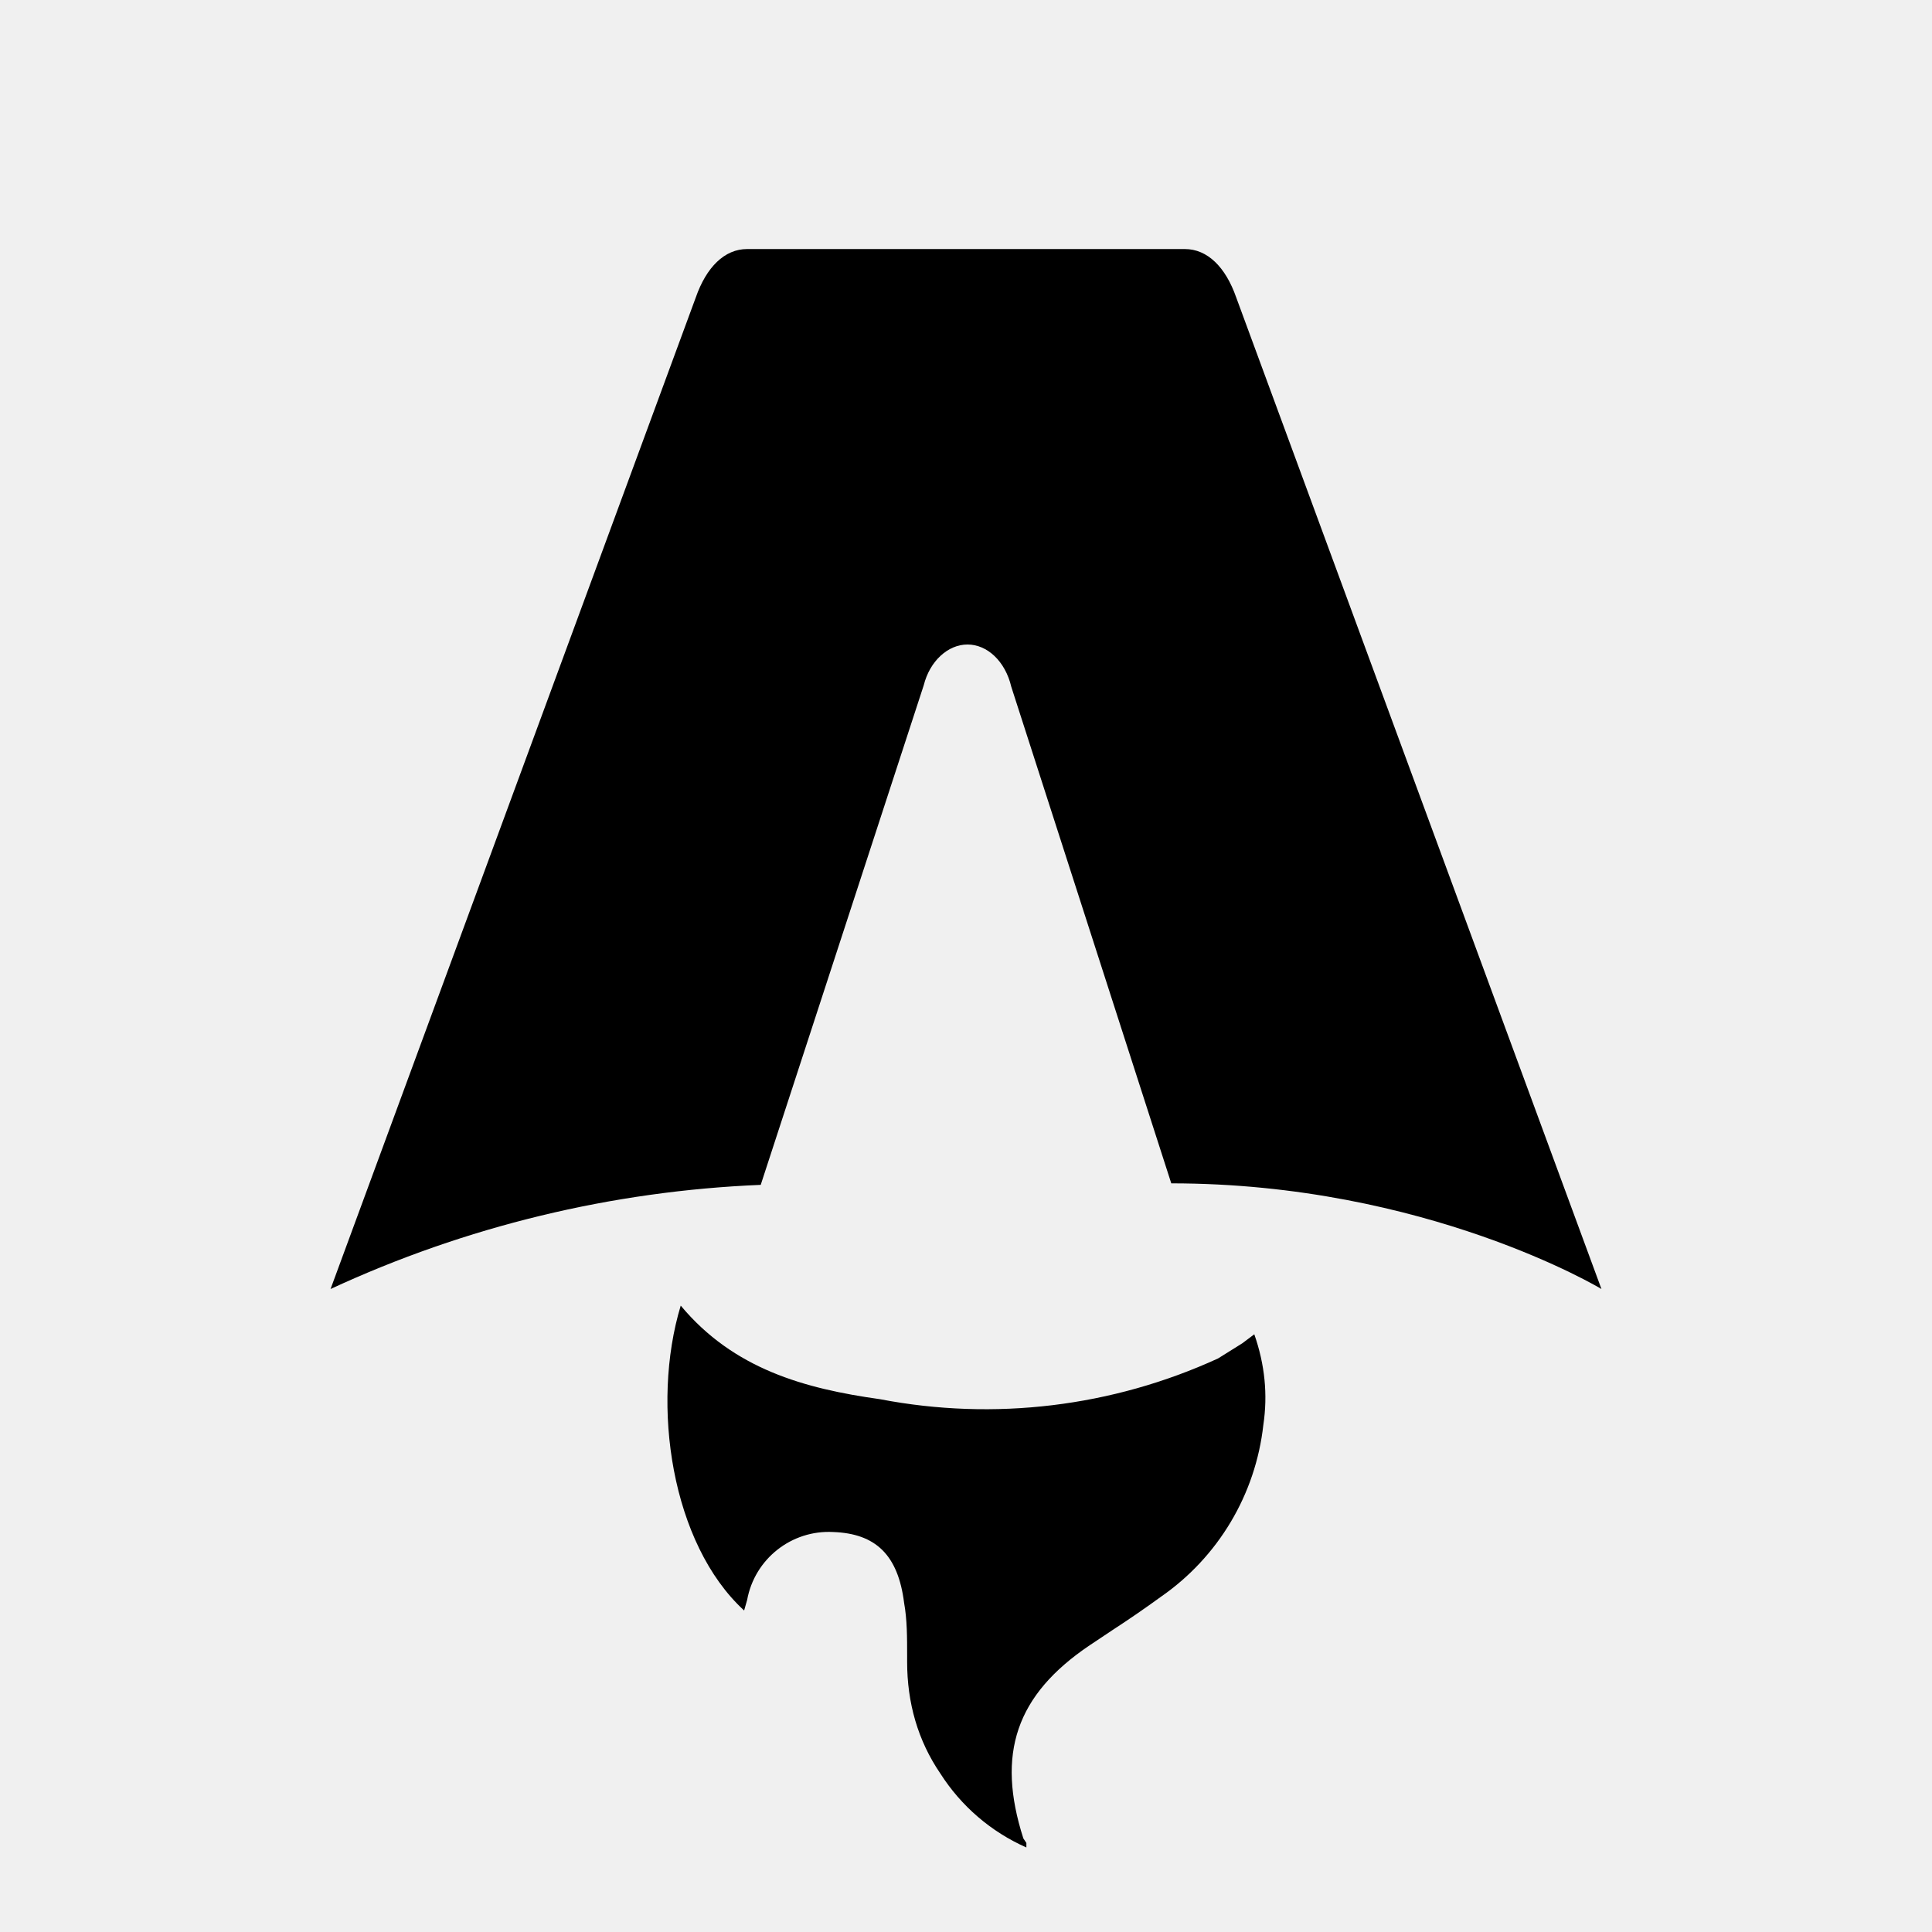
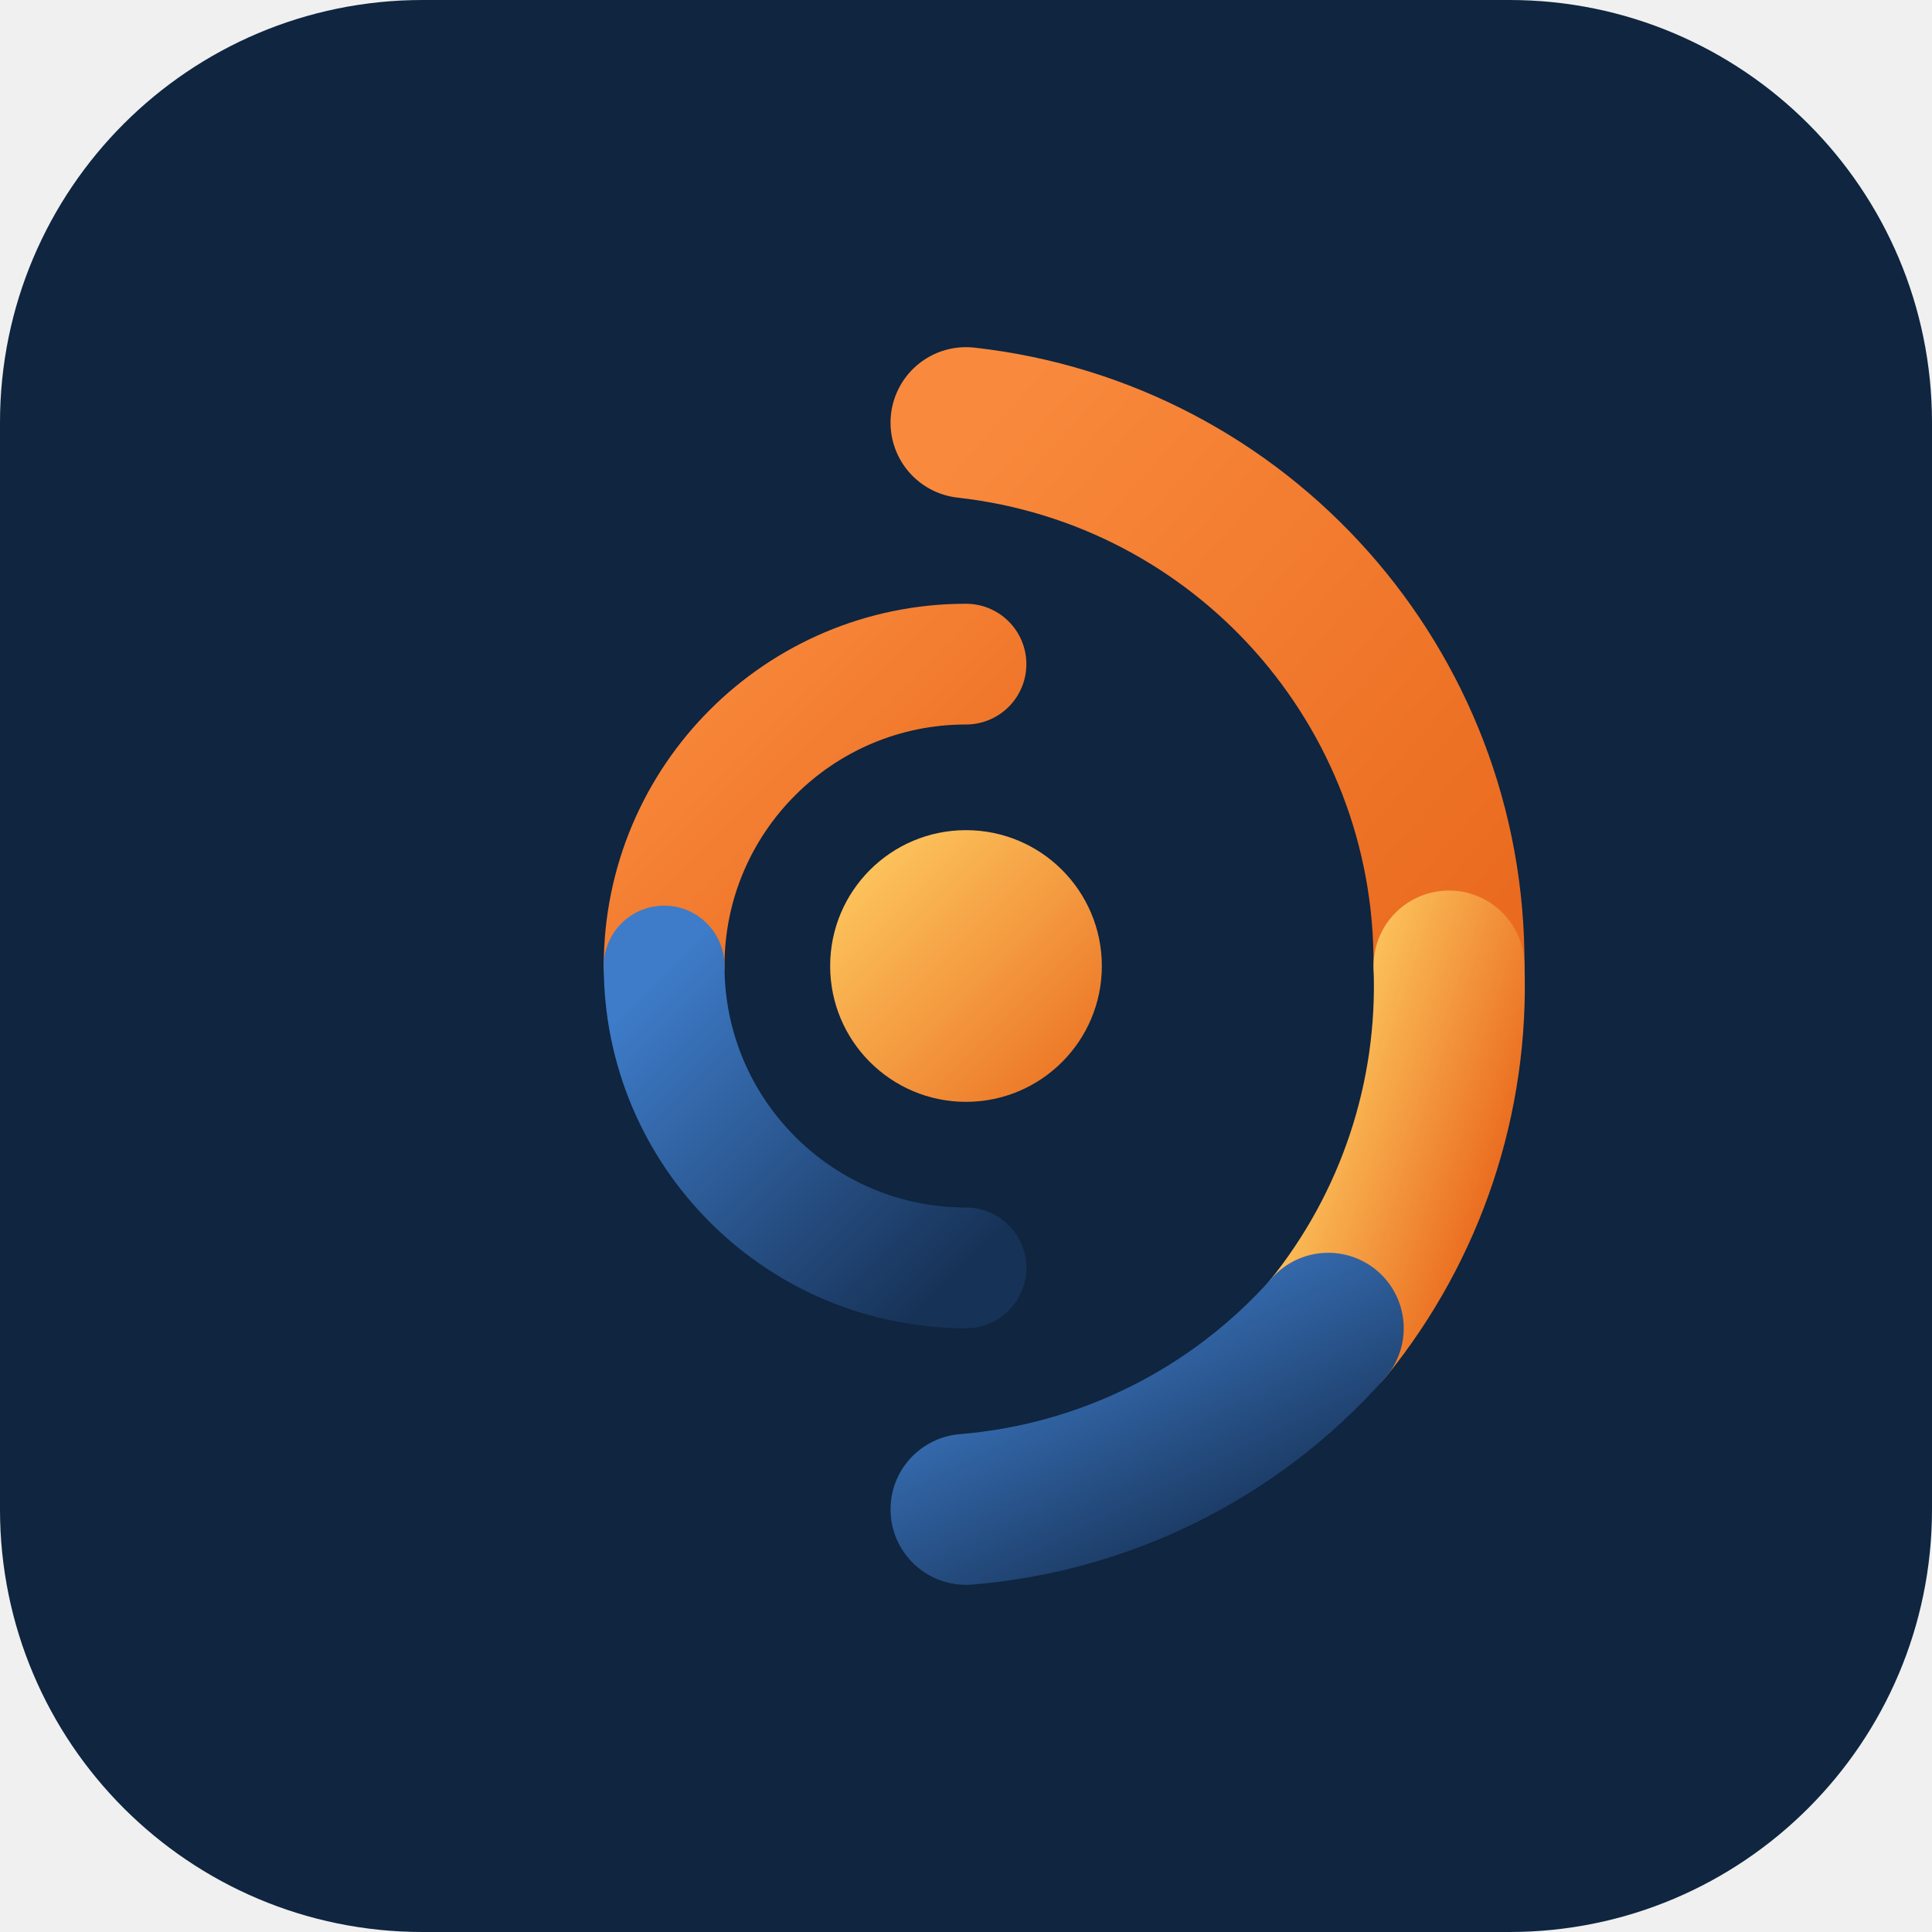
- <svg xmlns="http://www.w3.org/2000/svg" fill="none" viewBox="0 0 128 128">
-   <path d="M50.4 78.5a75.1 75.1 0 0 0-28.5 6.9l24.2-65.7c.7-2 1.9-3.2 3.4-3.2h29c1.5 0 2.7 1.2 3.4 3.2l24.2 65.7s-11.6-7-28.5-7L67 45.5c-.4-1.7-1.6-2.8-2.9-2.8-1.3 0-2.5 1.1-2.9 2.7L50.4 78.5Zm-1.1 28.2Zm-4.2-20.2c-2 6.6-.6 15.8 4.2 20.2a17.5 17.5 0 0 1 .2-.7 5.5 5.5 0 0 1 5.7-4.5c2.8.1 4.3 1.5 4.7 4.7.2 1.1.2 2.3.2 3.5v.4c0 2.7.7 5.2 2.2 7.4a13 13 0 0 0 5.7 4.9v-.3l-.2-.3c-1.8-5.6-.5-9.5 4.4-12.8l1.5-1a73 73 0 0 0 3.2-2.2 16 16 0 0 0 6.8-11.4c.3-2 .1-4-.6-6l-.8.6-1.6 1a37 37 0 0 1-22.4 2.7c-5-.7-9.7-2-13.2-6.2Z" />
-   <style>
-         path { fill: #000; }
-         @media (prefers-color-scheme: dark) {
-             path { fill: #FFF; }
-         }
-     </style>
+ <svg xmlns="http://www.w3.org/2000/svg" viewBox="0 0 64 64" fill="none">
+   <defs>
+     <linearGradient id="solar-orange" x1="0%" y1="0%" x2="100%" y2="100%">
+       <stop offset="0%" stop-color="#F98A3D" />
+       <stop offset="100%" stop-color="#EA6B1F" />
+     </linearGradient>
+     <linearGradient id="solar-blue" x1="0%" y1="0%" x2="100%" y2="100%">
+       <stop offset="0%" stop-color="#3E7CC9" />
+       <stop offset="100%" stop-color="#173257" />
+     </linearGradient>
+     <linearGradient id="solar-glow" x1="0%" y1="0%" x2="100%" y2="100%">
+       <stop offset="0%" stop-color="#FFD166" />
+       <stop offset="100%" stop-color="#EA6B1F" />
+     </linearGradient>
+   </defs>
+   <rect width="64" height="64" rx="14" fill="#0F2540" />
+   <path d="M48 32 A 18 18 0 0 0 32 14" stroke="url(#solar-orange)" stroke-width="5" stroke-linecap="round" />
+   <path d="M44 44 A 18 18 0 0 0 48 32" stroke="url(#solar-glow)" stroke-width="5" stroke-linecap="round" />
+   <path d="M32 50 A 18 18 0 0 0 44 44" stroke="url(#solar-blue)" stroke-width="5" stroke-linecap="round" />
+   <path d="M22 32 A 10 10 0 0 1 32 22" stroke="url(#solar-orange)" stroke-width="4" stroke-linecap="round" />
+   <path d="M32 42 A 10 10 0 0 1 22 32" stroke="url(#solar-blue)" stroke-width="4" stroke-linecap="round" />
+   <circle cx="32" cy="32" r="4.5" fill="url(#solar-glow)" />
</svg>
